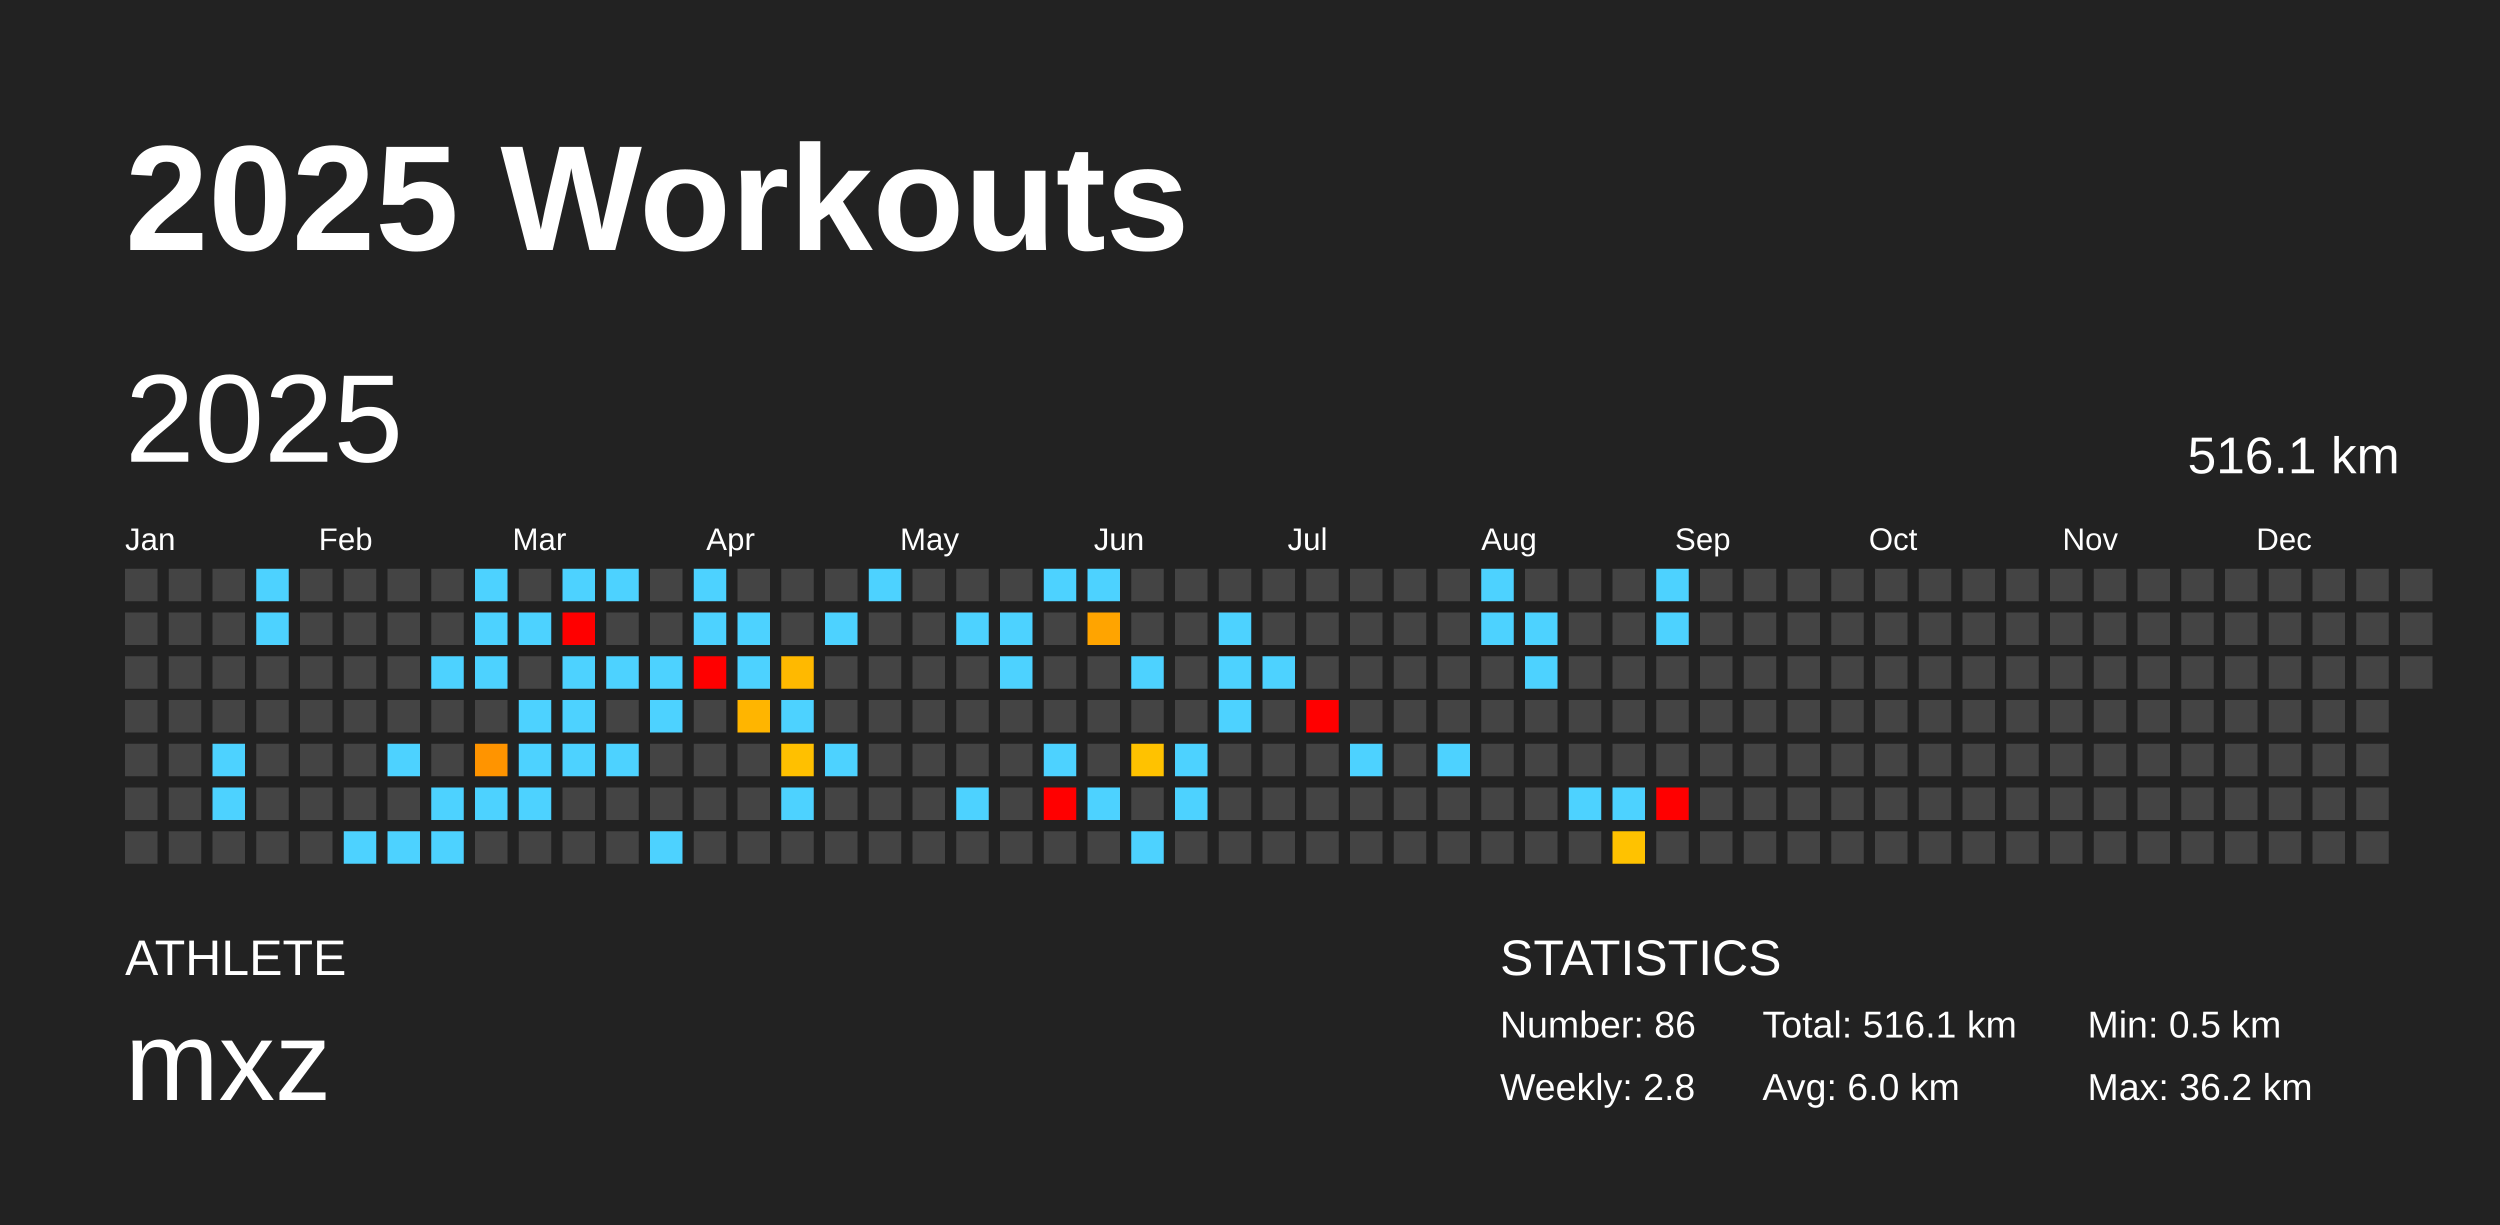
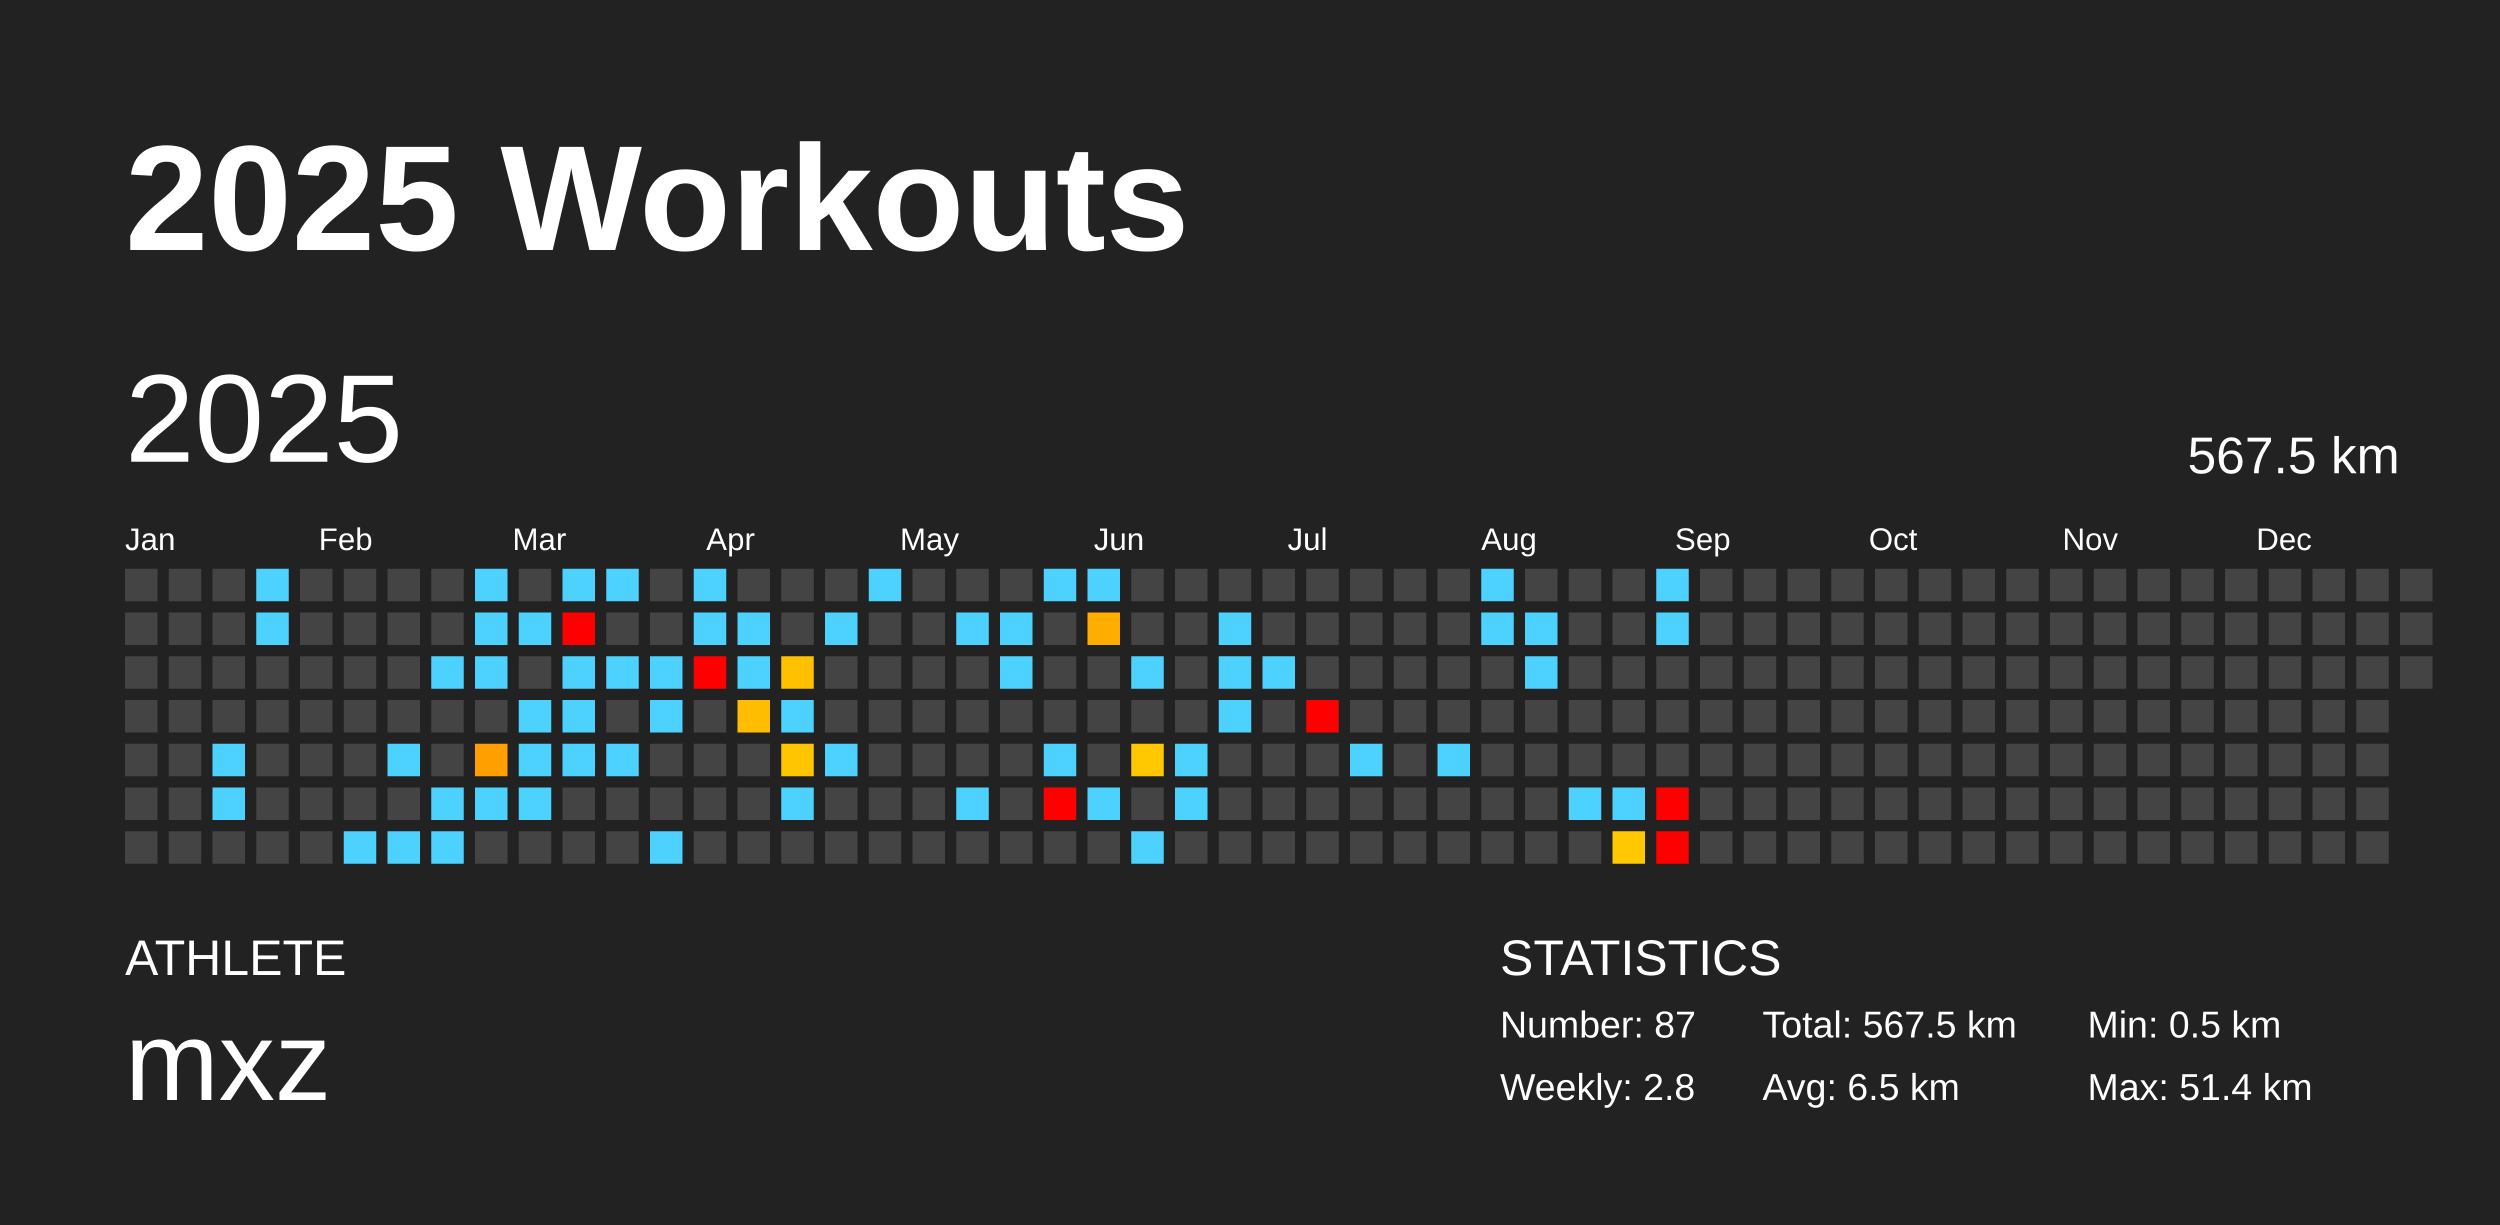
<svg xmlns="http://www.w3.org/2000/svg" baseProfile="full" height="98mm" version="1.1" viewBox="0,0,200,98" width="200mm">
  <defs />
  <rect fill="#222222" height="98" width="200" x="0" y="0" />
  <text fill="#FFFFFF" style="font-size:12px; font-family:Arial; font-weight:bold;" x="10" y="20">2025 Workouts</text>
  <text fill="#FFFFFF" style="font-size:4px; font-family:Arial" x="10" y="78">ATHLETE</text>
  <text fill="#FFFFFF" style="font-size:9px; font-family:Arial" x="10" y="88">mxz</text>
  <text fill="#FFFFFF" style="font-size:4px; font-family:Arial" x="120" y="78">STATISTICS</text>
-   <text fill="#FFFFFF" style="font-size:3px; font-family:Arial" x="120" y="83">Number: 86</text>
+   <text fill="#FFFFFF" style="font-size:3px; font-family:Arial" x="120" y="83">Number: 87</text>
  <text fill="#FFFFFF" style="font-size:3px; font-family:Arial" x="120" y="88">Weekly: 2.8</text>
-   <text fill="#FFFFFF" style="font-size:3px; font-family:Arial" x="141" y="83">Total: 516.1 km</text>
-   <text fill="#FFFFFF" style="font-size:3px; font-family:Arial" x="141" y="88">Avg: 6.0 km</text>
+   <text fill="#FFFFFF" style="font-size:3px; font-family:Arial" x="141" y="83">Total: 567.5 km</text>
+   <text fill="#FFFFFF" style="font-size:3px; font-family:Arial" x="141" y="88">Avg: 6.5 km</text>
  <text fill="#FFFFFF" style="font-size:3px; font-family:Arial" x="167" y="83">Min: 0.5 km</text>
-   <text fill="#FFFFFF" style="font-size:3px; font-family:Arial" x="167" y="88">Max: 36.2 km</text>
+   <text fill="#FFFFFF" style="font-size:3px; font-family:Arial" x="167" y="88">Max: 51.4 km</text>
  <text dominant-baseline="hanging" fill="#FFFFFF" style="font-size:10.0px; font-family:Arial;" x="10" y="30">2025</text>
-   <text dominant-baseline="hanging" fill="#FFFFFF" style="font-size:4.125px; font-family:Arial;" x="175" y="35">516.1 km</text>
+   <text dominant-baseline="hanging" fill="#FFFFFF" style="font-size:4.125px; font-family:Arial;" x="175" y="35">567.5 km</text>
  <text fill="#FFFFFF" style="font-size:2.5px; font-family:Arial" x="10.0" y="44">Jan</text>
  <text fill="#FFFFFF" style="font-size:2.5px; font-family:Arial" x="25.5" y="44">Feb</text>
  <text fill="#FFFFFF" style="font-size:2.5px; font-family:Arial" x="41.0" y="44">Mar</text>
  <text fill="#FFFFFF" style="font-size:2.5px; font-family:Arial" x="56.5" y="44">Apr</text>
  <text fill="#FFFFFF" style="font-size:2.5px; font-family:Arial" x="72.0" y="44">May</text>
  <text fill="#FFFFFF" style="font-size:2.5px; font-family:Arial" x="87.5" y="44">Jun</text>
  <text fill="#FFFFFF" style="font-size:2.5px; font-family:Arial" x="103.0" y="44">Jul</text>
  <text fill="#FFFFFF" style="font-size:2.5px; font-family:Arial" x="118.5" y="44">Aug</text>
  <text fill="#FFFFFF" style="font-size:2.5px; font-family:Arial" x="134.0" y="44">Sep</text>
  <text fill="#FFFFFF" style="font-size:2.5px; font-family:Arial" x="149.5" y="44">Oct</text>
  <text fill="#FFFFFF" style="font-size:2.5px; font-family:Arial" x="165.0" y="44">Nov</text>
  <text fill="#FFFFFF" style="font-size:2.5px; font-family:Arial" x="180.5" y="44">Dec</text>
  <rect fill="#444444" height="2.6" width="2.6" x="10.0" y="45.5" />
  <rect fill="#444444" height="2.6" width="2.6" x="10.0" y="49.0" />
  <rect fill="#444444" height="2.6" width="2.6" x="10.0" y="52.5" />
  <rect fill="#444444" height="2.6" width="2.6" x="10.0" y="56.0" />
  <rect fill="#444444" height="2.6" width="2.6" x="10.0" y="59.5" />
  <rect fill="#444444" height="2.6" width="2.6" x="10.0" y="63.0" />
  <rect fill="#444444" height="2.6" width="2.6" x="10.0" y="66.5" />
  <rect fill="#444444" height="2.6" width="2.6" x="13.5" y="45.5" />
  <rect fill="#444444" height="2.6" width="2.6" x="13.5" y="49.0" />
  <rect fill="#444444" height="2.6" width="2.6" x="13.5" y="52.5" />
  <rect fill="#444444" height="2.6" width="2.6" x="13.5" y="56.0" />
  <rect fill="#444444" height="2.6" width="2.6" x="13.5" y="59.5" />
  <rect fill="#444444" height="2.6" width="2.6" x="13.5" y="63.0" />
  <rect fill="#444444" height="2.6" width="2.6" x="13.5" y="66.5" />
  <rect fill="#444444" height="2.6" width="2.6" x="17.0" y="45.5" />
  <rect fill="#444444" height="2.6" width="2.6" x="17.0" y="49.0" />
  <rect fill="#444444" height="2.6" width="2.6" x="17.0" y="52.5" />
  <rect fill="#444444" height="2.6" width="2.6" x="17.0" y="56.0" />
  <rect fill="#4dd2ff" height="2.6" width="2.6" x="17.0" y="59.5" />
  <rect fill="#4dd2ff" height="2.6" width="2.6" x="17.0" y="63.0" />
  <rect fill="#444444" height="2.6" width="2.6" x="17.0" y="66.5" />
  <rect fill="#4dd2ff" height="2.6" width="2.6" x="20.5" y="45.5" />
  <rect fill="#4dd2ff" height="2.6" width="2.6" x="20.5" y="49.0" />
  <rect fill="#444444" height="2.6" width="2.6" x="20.5" y="52.5" />
  <rect fill="#444444" height="2.6" width="2.6" x="20.5" y="56.0" />
  <rect fill="#444444" height="2.6" width="2.6" x="20.5" y="59.5" />
  <rect fill="#444444" height="2.6" width="2.6" x="20.5" y="63.0" />
  <rect fill="#444444" height="2.6" width="2.6" x="20.5" y="66.5" />
  <rect fill="#444444" height="2.6" width="2.6" x="24.0" y="45.5" />
  <rect fill="#444444" height="2.6" width="2.6" x="24.0" y="49.0" />
  <rect fill="#444444" height="2.6" width="2.6" x="24.0" y="52.5" />
  <rect fill="#444444" height="2.6" width="2.6" x="24.0" y="56.0" />
  <rect fill="#444444" height="2.6" width="2.6" x="24.0" y="59.5" />
  <rect fill="#444444" height="2.6" width="2.6" x="24.0" y="63.0" />
  <rect fill="#444444" height="2.6" width="2.6" x="24.0" y="66.5" />
  <rect fill="#444444" height="2.6" width="2.6" x="27.5" y="45.5" />
  <rect fill="#444444" height="2.6" width="2.6" x="27.5" y="49.0" />
  <rect fill="#444444" height="2.6" width="2.6" x="27.5" y="52.5" />
  <rect fill="#444444" height="2.6" width="2.6" x="27.5" y="56.0" />
  <rect fill="#444444" height="2.6" width="2.6" x="27.5" y="59.5" />
  <rect fill="#444444" height="2.6" width="2.6" x="27.5" y="63.0" />
  <rect fill="#4dd2ff" height="2.6" width="2.6" x="27.5" y="66.5" />
  <rect fill="#444444" height="2.6" width="2.6" x="31.0" y="45.5" />
  <rect fill="#444444" height="2.6" width="2.6" x="31.0" y="49.0" />
  <rect fill="#444444" height="2.6" width="2.6" x="31.0" y="52.5" />
  <rect fill="#444444" height="2.6" width="2.6" x="31.0" y="56.0" />
  <rect fill="#4dd2ff" height="2.6" width="2.6" x="31.0" y="59.5" />
  <rect fill="#444444" height="2.6" width="2.6" x="31.0" y="63.0" />
  <rect fill="#4dd2ff" height="2.6" width="2.6" x="31.0" y="66.5" />
  <rect fill="#444444" height="2.6" width="2.6" x="34.5" y="45.5" />
  <rect fill="#444444" height="2.6" width="2.6" x="34.5" y="49.0" />
  <rect fill="#4dd2ff" height="2.6" width="2.6" x="34.5" y="52.5" />
  <rect fill="#444444" height="2.6" width="2.6" x="34.5" y="56.0" />
  <rect fill="#444444" height="2.6" width="2.6" x="34.5" y="59.5" />
  <rect fill="#4dd2ff" height="2.6" width="2.6" x="34.5" y="63.0" />
  <rect fill="#4dd2ff" height="2.6" width="2.6" x="34.5" y="66.5" />
  <rect fill="#4dd2ff" height="2.6" width="2.6" x="38.0" y="45.5" />
  <rect fill="#4dd2ff" height="2.6" width="2.6" x="38.0" y="49.0" />
  <rect fill="#4dd2ff" height="2.6" width="2.6" x="38.0" y="52.5" />
  <rect fill="#444444" height="2.6" width="2.6" x="38.0" y="56.0" />
-   <rect fill="#ff9400" height="2.6" width="2.6" x="38.0" y="59.5" />
+   <rect fill="#ff9f00" height="2.6" width="2.6" x="38.0" y="59.5" />
  <rect fill="#4dd2ff" height="2.6" width="2.6" x="38.0" y="63.0" />
  <rect fill="#444444" height="2.6" width="2.6" x="38.0" y="66.5" />
  <rect fill="#444444" height="2.6" width="2.6" x="41.5" y="45.5" />
  <rect fill="#4dd2ff" height="2.6" width="2.6" x="41.5" y="49.0" />
  <rect fill="#444444" height="2.6" width="2.6" x="41.5" y="52.5" />
  <rect fill="#4dd2ff" height="2.6" width="2.6" x="41.5" y="56.0" />
  <rect fill="#4dd2ff" height="2.6" width="2.6" x="41.5" y="59.5" />
  <rect fill="#4dd2ff" height="2.6" width="2.6" x="41.5" y="63.0" />
  <rect fill="#444444" height="2.6" width="2.6" x="41.5" y="66.5" />
  <rect fill="#4dd2ff" height="2.6" width="2.6" x="45.0" y="45.5" />
  <rect fill="red" height="2.6" width="2.6" x="45.0" y="49.0" />
  <rect fill="#4dd2ff" height="2.6" width="2.6" x="45.0" y="52.5" />
  <rect fill="#4dd2ff" height="2.6" width="2.6" x="45.0" y="56.0" />
  <rect fill="#4dd2ff" height="2.6" width="2.6" x="45.0" y="59.5" />
  <rect fill="#444444" height="2.6" width="2.6" x="45.0" y="63.0" />
  <rect fill="#444444" height="2.6" width="2.6" x="45.0" y="66.5" />
  <rect fill="#4dd2ff" height="2.6" width="2.6" x="48.5" y="45.5" />
  <rect fill="#444444" height="2.6" width="2.6" x="48.5" y="49.0" />
  <rect fill="#4dd2ff" height="2.6" width="2.6" x="48.5" y="52.5" />
  <rect fill="#444444" height="2.6" width="2.6" x="48.5" y="56.0" />
  <rect fill="#4dd2ff" height="2.6" width="2.6" x="48.5" y="59.5" />
  <rect fill="#444444" height="2.6" width="2.6" x="48.5" y="63.0" />
  <rect fill="#444444" height="2.6" width="2.6" x="48.5" y="66.5" />
  <rect fill="#444444" height="2.6" width="2.6" x="52.0" y="45.5" />
  <rect fill="#444444" height="2.6" width="2.6" x="52.0" y="49.0" />
  <rect fill="#4dd2ff" height="2.6" width="2.6" x="52.0" y="52.5" />
  <rect fill="#4dd2ff" height="2.6" width="2.6" x="52.0" y="56.0" />
  <rect fill="#444444" height="2.6" width="2.6" x="52.0" y="59.5" />
  <rect fill="#444444" height="2.6" width="2.6" x="52.0" y="63.0" />
  <rect fill="#4dd2ff" height="2.6" width="2.6" x="52.0" y="66.5" />
  <rect fill="#4dd2ff" height="2.6" width="2.6" x="55.5" y="45.5" />
  <rect fill="#4dd2ff" height="2.6" width="2.6" x="55.5" y="49.0" />
  <rect fill="red" height="2.6" width="2.6" x="55.5" y="52.5" />
  <rect fill="#444444" height="2.6" width="2.6" x="55.5" y="56.0" />
  <rect fill="#444444" height="2.6" width="2.6" x="55.5" y="59.5" />
  <rect fill="#444444" height="2.6" width="2.6" x="55.5" y="63.0" />
  <rect fill="#444444" height="2.6" width="2.6" x="55.5" y="66.5" />
  <rect fill="#444444" height="2.6" width="2.6" x="59.0" y="45.5" />
  <rect fill="#4dd2ff" height="2.6" width="2.6" x="59.0" y="49.0" />
  <rect fill="#4dd2ff" height="2.6" width="2.6" x="59.0" y="52.5" />
-   <rect fill="#ffb500" height="2.6" width="2.6" x="59.0" y="56.0" />
+   <rect fill="#ffbd00" height="2.6" width="2.6" x="59.0" y="56.0" />
  <rect fill="#444444" height="2.6" width="2.6" x="59.0" y="59.5" />
  <rect fill="#444444" height="2.6" width="2.6" x="59.0" y="63.0" />
  <rect fill="#444444" height="2.6" width="2.6" x="59.0" y="66.5" />
  <rect fill="#444444" height="2.6" width="2.6" x="62.5" y="45.5" />
  <rect fill="#444444" height="2.6" width="2.6" x="62.5" y="49.0" />
-   <rect fill="#ffb900" height="2.6" width="2.6" x="62.5" y="52.5" />
+   <rect fill="#ffc000" height="2.6" width="2.6" x="62.5" y="52.5" />
  <rect fill="#4dd2ff" height="2.6" width="2.6" x="62.5" y="56.0" />
-   <rect fill="#ffc000" height="2.6" width="2.6" x="62.5" y="59.5" />
+   <rect fill="#ffc600" height="2.6" width="2.6" x="62.5" y="59.5" />
  <rect fill="#4dd2ff" height="2.6" width="2.6" x="62.5" y="63.0" />
  <rect fill="#444444" height="2.6" width="2.6" x="62.5" y="66.5" />
  <rect fill="#444444" height="2.6" width="2.6" x="66.0" y="45.5" />
  <rect fill="#4dd2ff" height="2.6" width="2.6" x="66.0" y="49.0" />
  <rect fill="#444444" height="2.6" width="2.6" x="66.0" y="52.5" />
  <rect fill="#444444" height="2.6" width="2.6" x="66.0" y="56.0" />
  <rect fill="#4dd2ff" height="2.6" width="2.6" x="66.0" y="59.5" />
  <rect fill="#444444" height="2.6" width="2.6" x="66.0" y="63.0" />
  <rect fill="#444444" height="2.6" width="2.6" x="66.0" y="66.5" />
  <rect fill="#4dd2ff" height="2.6" width="2.6" x="69.5" y="45.5" />
  <rect fill="#444444" height="2.6" width="2.6" x="69.5" y="49.0" />
  <rect fill="#444444" height="2.6" width="2.6" x="69.5" y="52.5" />
  <rect fill="#444444" height="2.6" width="2.6" x="69.5" y="56.0" />
  <rect fill="#444444" height="2.6" width="2.6" x="69.5" y="59.5" />
  <rect fill="#444444" height="2.6" width="2.6" x="69.5" y="63.0" />
  <rect fill="#444444" height="2.6" width="2.6" x="69.5" y="66.5" />
  <rect fill="#444444" height="2.6" width="2.6" x="73.0" y="45.5" />
  <rect fill="#444444" height="2.6" width="2.6" x="73.0" y="49.0" />
  <rect fill="#444444" height="2.6" width="2.6" x="73.0" y="52.5" />
  <rect fill="#444444" height="2.6" width="2.6" x="73.0" y="56.0" />
  <rect fill="#444444" height="2.6" width="2.6" x="73.0" y="59.5" />
  <rect fill="#444444" height="2.6" width="2.6" x="73.0" y="63.0" />
  <rect fill="#444444" height="2.6" width="2.6" x="73.0" y="66.5" />
  <rect fill="#444444" height="2.6" width="2.6" x="76.5" y="45.5" />
  <rect fill="#4dd2ff" height="2.6" width="2.6" x="76.5" y="49.0" />
  <rect fill="#444444" height="2.6" width="2.6" x="76.5" y="52.5" />
  <rect fill="#444444" height="2.6" width="2.6" x="76.5" y="56.0" />
  <rect fill="#444444" height="2.6" width="2.6" x="76.5" y="59.5" />
  <rect fill="#4dd2ff" height="2.6" width="2.6" x="76.5" y="63.0" />
  <rect fill="#444444" height="2.6" width="2.6" x="76.5" y="66.5" />
  <rect fill="#444444" height="2.6" width="2.6" x="80.0" y="45.5" />
  <rect fill="#4dd2ff" height="2.6" width="2.6" x="80.0" y="49.0" />
  <rect fill="#4dd2ff" height="2.6" width="2.6" x="80.0" y="52.5" />
  <rect fill="#444444" height="2.6" width="2.6" x="80.0" y="56.0" />
  <rect fill="#444444" height="2.6" width="2.6" x="80.0" y="59.5" />
  <rect fill="#444444" height="2.6" width="2.6" x="80.0" y="63.0" />
  <rect fill="#444444" height="2.6" width="2.6" x="80.0" y="66.5" />
  <rect fill="#4dd2ff" height="2.6" width="2.6" x="83.5" y="45.5" />
  <rect fill="#444444" height="2.6" width="2.6" x="83.5" y="49.0" />
  <rect fill="#444444" height="2.6" width="2.6" x="83.5" y="52.5" />
  <rect fill="#444444" height="2.6" width="2.6" x="83.5" y="56.0" />
  <rect fill="#4dd2ff" height="2.6" width="2.6" x="83.5" y="59.5" />
  <rect fill="red" height="2.6" width="2.6" x="83.5" y="63.0" />
  <rect fill="#444444" height="2.6" width="2.6" x="83.5" y="66.5" />
  <rect fill="#4dd2ff" height="2.6" width="2.6" x="87.0" y="45.5" />
-   <rect fill="#ffa400" height="2.6" width="2.6" x="87.0" y="49.0" />
+   <rect fill="#ffad00" height="2.6" width="2.6" x="87.0" y="49.0" />
  <rect fill="#444444" height="2.6" width="2.6" x="87.0" y="52.5" />
  <rect fill="#444444" height="2.6" width="2.6" x="87.0" y="56.0" />
  <rect fill="#444444" height="2.6" width="2.6" x="87.0" y="59.5" />
  <rect fill="#4dd2ff" height="2.6" width="2.6" x="87.0" y="63.0" />
  <rect fill="#444444" height="2.6" width="2.6" x="87.0" y="66.5" />
  <rect fill="#444444" height="2.6" width="2.6" x="90.5" y="45.5" />
  <rect fill="#444444" height="2.6" width="2.6" x="90.5" y="49.0" />
  <rect fill="#4dd2ff" height="2.6" width="2.6" x="90.5" y="52.5" />
  <rect fill="#444444" height="2.6" width="2.6" x="90.5" y="56.0" />
-   <rect fill="#ffc200" height="2.6" width="2.6" x="90.5" y="59.5" />
+   <rect fill="#ffc800" height="2.6" width="2.6" x="90.5" y="59.5" />
  <rect fill="#444444" height="2.6" width="2.6" x="90.5" y="63.0" />
  <rect fill="#4dd2ff" height="2.6" width="2.6" x="90.5" y="66.5" />
  <rect fill="#444444" height="2.6" width="2.6" x="94.0" y="45.5" />
  <rect fill="#444444" height="2.6" width="2.6" x="94.0" y="49.0" />
  <rect fill="#444444" height="2.6" width="2.6" x="94.0" y="52.5" />
  <rect fill="#444444" height="2.6" width="2.6" x="94.0" y="56.0" />
  <rect fill="#4dd2ff" height="2.6" width="2.6" x="94.0" y="59.5" />
  <rect fill="#4dd2ff" height="2.6" width="2.6" x="94.0" y="63.0" />
  <rect fill="#444444" height="2.6" width="2.6" x="94.0" y="66.5" />
  <rect fill="#444444" height="2.6" width="2.6" x="97.5" y="45.5" />
  <rect fill="#4dd2ff" height="2.6" width="2.6" x="97.5" y="49.0" />
  <rect fill="#4dd2ff" height="2.6" width="2.6" x="97.5" y="52.5" />
  <rect fill="#4dd2ff" height="2.6" width="2.6" x="97.5" y="56.0" />
  <rect fill="#444444" height="2.6" width="2.6" x="97.5" y="59.5" />
  <rect fill="#444444" height="2.6" width="2.6" x="97.5" y="63.0" />
  <rect fill="#444444" height="2.6" width="2.6" x="97.5" y="66.5" />
  <rect fill="#444444" height="2.6" width="2.6" x="101.0" y="45.5" />
  <rect fill="#444444" height="2.6" width="2.6" x="101.0" y="49.0" />
  <rect fill="#4dd2ff" height="2.6" width="2.6" x="101.0" y="52.5" />
  <rect fill="#444444" height="2.6" width="2.6" x="101.0" y="56.0" />
  <rect fill="#444444" height="2.6" width="2.6" x="101.0" y="59.5" />
  <rect fill="#444444" height="2.6" width="2.6" x="101.0" y="63.0" />
  <rect fill="#444444" height="2.6" width="2.6" x="101.0" y="66.5" />
  <rect fill="#444444" height="2.6" width="2.6" x="104.5" y="45.5" />
  <rect fill="#444444" height="2.6" width="2.6" x="104.5" y="49.0" />
  <rect fill="#444444" height="2.6" width="2.6" x="104.5" y="52.5" />
  <rect fill="red" height="2.6" width="2.6" x="104.5" y="56.0" />
  <rect fill="#444444" height="2.6" width="2.6" x="104.5" y="59.5" />
  <rect fill="#444444" height="2.6" width="2.6" x="104.5" y="63.0" />
  <rect fill="#444444" height="2.6" width="2.6" x="104.5" y="66.5" />
  <rect fill="#444444" height="2.6" width="2.6" x="108.0" y="45.5" />
  <rect fill="#444444" height="2.6" width="2.6" x="108.0" y="49.0" />
  <rect fill="#444444" height="2.6" width="2.6" x="108.0" y="52.5" />
  <rect fill="#444444" height="2.6" width="2.6" x="108.0" y="56.0" />
  <rect fill="#4dd2ff" height="2.6" width="2.6" x="108.0" y="59.5" />
  <rect fill="#444444" height="2.6" width="2.6" x="108.0" y="63.0" />
  <rect fill="#444444" height="2.6" width="2.6" x="108.0" y="66.5" />
  <rect fill="#444444" height="2.6" width="2.6" x="111.5" y="45.5" />
  <rect fill="#444444" height="2.6" width="2.6" x="111.5" y="49.0" />
  <rect fill="#444444" height="2.6" width="2.6" x="111.5" y="52.5" />
  <rect fill="#444444" height="2.6" width="2.6" x="111.5" y="56.0" />
  <rect fill="#444444" height="2.6" width="2.6" x="111.5" y="59.5" />
  <rect fill="#444444" height="2.6" width="2.6" x="111.5" y="63.0" />
  <rect fill="#444444" height="2.6" width="2.6" x="111.5" y="66.5" />
  <rect fill="#444444" height="2.6" width="2.6" x="115.0" y="45.5" />
  <rect fill="#444444" height="2.6" width="2.6" x="115.0" y="49.0" />
  <rect fill="#444444" height="2.6" width="2.6" x="115.0" y="52.5" />
  <rect fill="#444444" height="2.6" width="2.6" x="115.0" y="56.0" />
  <rect fill="#4dd2ff" height="2.6" width="2.6" x="115.0" y="59.5" />
  <rect fill="#444444" height="2.6" width="2.6" x="115.0" y="63.0" />
  <rect fill="#444444" height="2.6" width="2.6" x="115.0" y="66.5" />
  <rect fill="#4dd2ff" height="2.6" width="2.6" x="118.5" y="45.5" />
  <rect fill="#4dd2ff" height="2.6" width="2.6" x="118.5" y="49.0" />
  <rect fill="#444444" height="2.6" width="2.6" x="118.5" y="52.5" />
  <rect fill="#444444" height="2.6" width="2.6" x="118.5" y="56.0" />
  <rect fill="#444444" height="2.6" width="2.6" x="118.5" y="59.5" />
  <rect fill="#444444" height="2.6" width="2.6" x="118.5" y="63.0" />
  <rect fill="#444444" height="2.6" width="2.6" x="118.5" y="66.5" />
  <rect fill="#444444" height="2.6" width="2.6" x="122.0" y="45.5" />
  <rect fill="#4dd2ff" height="2.6" width="2.6" x="122.0" y="49.0" />
  <rect fill="#4dd2ff" height="2.6" width="2.6" x="122.0" y="52.5" />
  <rect fill="#444444" height="2.6" width="2.6" x="122.0" y="56.0" />
  <rect fill="#444444" height="2.6" width="2.6" x="122.0" y="59.5" />
  <rect fill="#444444" height="2.6" width="2.6" x="122.0" y="63.0" />
  <rect fill="#444444" height="2.6" width="2.6" x="122.0" y="66.5" />
  <rect fill="#444444" height="2.6" width="2.6" x="125.5" y="45.5" />
  <rect fill="#444444" height="2.6" width="2.6" x="125.5" y="49.0" />
  <rect fill="#444444" height="2.6" width="2.6" x="125.5" y="52.5" />
  <rect fill="#444444" height="2.6" width="2.6" x="125.5" y="56.0" />
  <rect fill="#444444" height="2.6" width="2.6" x="125.5" y="59.5" />
  <rect fill="#4dd2ff" height="2.6" width="2.6" x="125.5" y="63.0" />
  <rect fill="#444444" height="2.6" width="2.6" x="125.5" y="66.5" />
  <rect fill="#444444" height="2.6" width="2.6" x="129.0" y="45.5" />
  <rect fill="#444444" height="2.6" width="2.6" x="129.0" y="49.0" />
  <rect fill="#444444" height="2.6" width="2.6" x="129.0" y="52.5" />
  <rect fill="#444444" height="2.6" width="2.6" x="129.0" y="56.0" />
  <rect fill="#444444" height="2.6" width="2.6" x="129.0" y="59.5" />
  <rect fill="#4dd2ff" height="2.6" width="2.6" x="129.0" y="63.0" />
-   <rect fill="#ffc200" height="2.6" width="2.6" x="129.0" y="66.5" />
+   <rect fill="#ffc800" height="2.6" width="2.6" x="129.0" y="66.5" />
  <rect fill="#4dd2ff" height="2.6" width="2.6" x="132.5" y="45.5" />
  <rect fill="#4dd2ff" height="2.6" width="2.6" x="132.5" y="49.0" />
  <rect fill="#444444" height="2.6" width="2.6" x="132.5" y="52.5" />
  <rect fill="#444444" height="2.6" width="2.6" x="132.5" y="56.0" />
  <rect fill="#444444" height="2.6" width="2.6" x="132.5" y="59.5" />
  <rect fill="red" height="2.6" width="2.6" x="132.5" y="63.0" />
-   <rect fill="#444444" height="2.6" width="2.6" x="132.5" y="66.5" />
+   <rect fill="red" height="2.6" width="2.6" x="132.5" y="66.5" />
  <rect fill="#444444" height="2.6" width="2.6" x="136.0" y="45.5" />
  <rect fill="#444444" height="2.6" width="2.6" x="136.0" y="49.0" />
  <rect fill="#444444" height="2.6" width="2.6" x="136.0" y="52.5" />
  <rect fill="#444444" height="2.6" width="2.6" x="136.0" y="56.0" />
  <rect fill="#444444" height="2.6" width="2.6" x="136.0" y="59.5" />
  <rect fill="#444444" height="2.6" width="2.6" x="136.0" y="63.0" />
  <rect fill="#444444" height="2.6" width="2.6" x="136.0" y="66.5" />
  <rect fill="#444444" height="2.6" width="2.6" x="139.5" y="45.5" />
  <rect fill="#444444" height="2.6" width="2.6" x="139.5" y="49.0" />
  <rect fill="#444444" height="2.6" width="2.6" x="139.5" y="52.5" />
  <rect fill="#444444" height="2.6" width="2.6" x="139.5" y="56.0" />
  <rect fill="#444444" height="2.6" width="2.6" x="139.5" y="59.5" />
  <rect fill="#444444" height="2.6" width="2.6" x="139.5" y="63.0" />
  <rect fill="#444444" height="2.6" width="2.6" x="139.5" y="66.5" />
  <rect fill="#444444" height="2.6" width="2.6" x="143.0" y="45.5" />
  <rect fill="#444444" height="2.6" width="2.6" x="143.0" y="49.0" />
  <rect fill="#444444" height="2.6" width="2.6" x="143.0" y="52.5" />
  <rect fill="#444444" height="2.6" width="2.6" x="143.0" y="56.0" />
  <rect fill="#444444" height="2.6" width="2.6" x="143.0" y="59.5" />
  <rect fill="#444444" height="2.6" width="2.6" x="143.0" y="63.0" />
  <rect fill="#444444" height="2.6" width="2.6" x="143.0" y="66.5" />
  <rect fill="#444444" height="2.6" width="2.6" x="146.5" y="45.5" />
  <rect fill="#444444" height="2.6" width="2.6" x="146.5" y="49.0" />
  <rect fill="#444444" height="2.6" width="2.6" x="146.5" y="52.5" />
  <rect fill="#444444" height="2.6" width="2.6" x="146.5" y="56.0" />
  <rect fill="#444444" height="2.6" width="2.6" x="146.5" y="59.5" />
  <rect fill="#444444" height="2.6" width="2.6" x="146.5" y="63.0" />
  <rect fill="#444444" height="2.6" width="2.6" x="146.5" y="66.5" />
  <rect fill="#444444" height="2.6" width="2.6" x="150.0" y="45.5" />
  <rect fill="#444444" height="2.6" width="2.6" x="150.0" y="49.0" />
  <rect fill="#444444" height="2.6" width="2.6" x="150.0" y="52.5" />
  <rect fill="#444444" height="2.6" width="2.6" x="150.0" y="56.0" />
  <rect fill="#444444" height="2.6" width="2.6" x="150.0" y="59.5" />
  <rect fill="#444444" height="2.6" width="2.6" x="150.0" y="63.0" />
  <rect fill="#444444" height="2.6" width="2.6" x="150.0" y="66.5" />
  <rect fill="#444444" height="2.6" width="2.6" x="153.5" y="45.5" />
  <rect fill="#444444" height="2.6" width="2.6" x="153.5" y="49.0" />
  <rect fill="#444444" height="2.6" width="2.6" x="153.5" y="52.5" />
  <rect fill="#444444" height="2.6" width="2.6" x="153.5" y="56.0" />
  <rect fill="#444444" height="2.6" width="2.6" x="153.5" y="59.5" />
  <rect fill="#444444" height="2.6" width="2.6" x="153.5" y="63.0" />
  <rect fill="#444444" height="2.6" width="2.6" x="153.5" y="66.5" />
  <rect fill="#444444" height="2.6" width="2.6" x="157.0" y="45.5" />
  <rect fill="#444444" height="2.6" width="2.6" x="157.0" y="49.0" />
  <rect fill="#444444" height="2.6" width="2.6" x="157.0" y="52.5" />
  <rect fill="#444444" height="2.6" width="2.6" x="157.0" y="56.0" />
  <rect fill="#444444" height="2.6" width="2.6" x="157.0" y="59.5" />
  <rect fill="#444444" height="2.6" width="2.6" x="157.0" y="63.0" />
  <rect fill="#444444" height="2.6" width="2.6" x="157.0" y="66.5" />
  <rect fill="#444444" height="2.6" width="2.6" x="160.5" y="45.5" />
  <rect fill="#444444" height="2.6" width="2.6" x="160.5" y="49.0" />
  <rect fill="#444444" height="2.6" width="2.6" x="160.5" y="52.5" />
  <rect fill="#444444" height="2.6" width="2.6" x="160.5" y="56.0" />
  <rect fill="#444444" height="2.6" width="2.6" x="160.5" y="59.5" />
  <rect fill="#444444" height="2.6" width="2.6" x="160.5" y="63.0" />
  <rect fill="#444444" height="2.6" width="2.6" x="160.5" y="66.5" />
  <rect fill="#444444" height="2.6" width="2.6" x="164.0" y="45.5" />
  <rect fill="#444444" height="2.6" width="2.6" x="164.0" y="49.0" />
  <rect fill="#444444" height="2.6" width="2.6" x="164.0" y="52.5" />
  <rect fill="#444444" height="2.6" width="2.6" x="164.0" y="56.0" />
  <rect fill="#444444" height="2.6" width="2.6" x="164.0" y="59.5" />
  <rect fill="#444444" height="2.6" width="2.6" x="164.0" y="63.0" />
  <rect fill="#444444" height="2.6" width="2.6" x="164.0" y="66.5" />
  <rect fill="#444444" height="2.6" width="2.6" x="167.5" y="45.5" />
  <rect fill="#444444" height="2.6" width="2.6" x="167.5" y="49.0" />
  <rect fill="#444444" height="2.6" width="2.6" x="167.5" y="52.5" />
  <rect fill="#444444" height="2.6" width="2.6" x="167.5" y="56.0" />
  <rect fill="#444444" height="2.6" width="2.6" x="167.5" y="59.5" />
  <rect fill="#444444" height="2.6" width="2.6" x="167.5" y="63.0" />
  <rect fill="#444444" height="2.6" width="2.6" x="167.5" y="66.5" />
  <rect fill="#444444" height="2.6" width="2.6" x="171.0" y="45.5" />
  <rect fill="#444444" height="2.6" width="2.6" x="171.0" y="49.0" />
  <rect fill="#444444" height="2.6" width="2.6" x="171.0" y="52.5" />
  <rect fill="#444444" height="2.6" width="2.6" x="171.0" y="56.0" />
  <rect fill="#444444" height="2.6" width="2.6" x="171.0" y="59.5" />
  <rect fill="#444444" height="2.6" width="2.6" x="171.0" y="63.0" />
  <rect fill="#444444" height="2.6" width="2.6" x="171.0" y="66.5" />
  <rect fill="#444444" height="2.6" width="2.6" x="174.5" y="45.5" />
  <rect fill="#444444" height="2.6" width="2.6" x="174.5" y="49.0" />
  <rect fill="#444444" height="2.6" width="2.6" x="174.5" y="52.5" />
  <rect fill="#444444" height="2.6" width="2.6" x="174.5" y="56.0" />
  <rect fill="#444444" height="2.6" width="2.6" x="174.5" y="59.5" />
  <rect fill="#444444" height="2.6" width="2.6" x="174.5" y="63.0" />
  <rect fill="#444444" height="2.6" width="2.6" x="174.5" y="66.5" />
  <rect fill="#444444" height="2.6" width="2.6" x="178.0" y="45.5" />
  <rect fill="#444444" height="2.6" width="2.6" x="178.0" y="49.0" />
  <rect fill="#444444" height="2.6" width="2.6" x="178.0" y="52.5" />
  <rect fill="#444444" height="2.6" width="2.6" x="178.0" y="56.0" />
  <rect fill="#444444" height="2.6" width="2.6" x="178.0" y="59.5" />
  <rect fill="#444444" height="2.6" width="2.6" x="178.0" y="63.0" />
  <rect fill="#444444" height="2.6" width="2.6" x="178.0" y="66.5" />
  <rect fill="#444444" height="2.6" width="2.6" x="181.5" y="45.5" />
  <rect fill="#444444" height="2.6" width="2.6" x="181.5" y="49.0" />
  <rect fill="#444444" height="2.6" width="2.6" x="181.5" y="52.5" />
  <rect fill="#444444" height="2.6" width="2.6" x="181.5" y="56.0" />
  <rect fill="#444444" height="2.6" width="2.6" x="181.5" y="59.5" />
  <rect fill="#444444" height="2.6" width="2.6" x="181.5" y="63.0" />
  <rect fill="#444444" height="2.6" width="2.6" x="181.5" y="66.5" />
  <rect fill="#444444" height="2.6" width="2.6" x="185.0" y="45.5" />
  <rect fill="#444444" height="2.6" width="2.6" x="185.0" y="49.0" />
  <rect fill="#444444" height="2.6" width="2.6" x="185.0" y="52.5" />
  <rect fill="#444444" height="2.6" width="2.6" x="185.0" y="56.0" />
  <rect fill="#444444" height="2.6" width="2.6" x="185.0" y="59.5" />
  <rect fill="#444444" height="2.6" width="2.6" x="185.0" y="63.0" />
  <rect fill="#444444" height="2.6" width="2.6" x="185.0" y="66.5" />
  <rect fill="#444444" height="2.6" width="2.6" x="188.5" y="45.5" />
  <rect fill="#444444" height="2.6" width="2.6" x="188.5" y="49.0" />
  <rect fill="#444444" height="2.6" width="2.6" x="188.5" y="52.5" />
  <rect fill="#444444" height="2.6" width="2.6" x="188.5" y="56.0" />
  <rect fill="#444444" height="2.6" width="2.6" x="188.5" y="59.5" />
  <rect fill="#444444" height="2.6" width="2.6" x="188.5" y="63.0" />
  <rect fill="#444444" height="2.6" width="2.6" x="188.5" y="66.5" />
  <rect fill="#444444" height="2.6" width="2.6" x="192.0" y="45.5" />
  <rect fill="#444444" height="2.6" width="2.6" x="192.0" y="49.0" />
  <rect fill="#444444" height="2.6" width="2.6" x="192.0" y="52.5" />
</svg>
